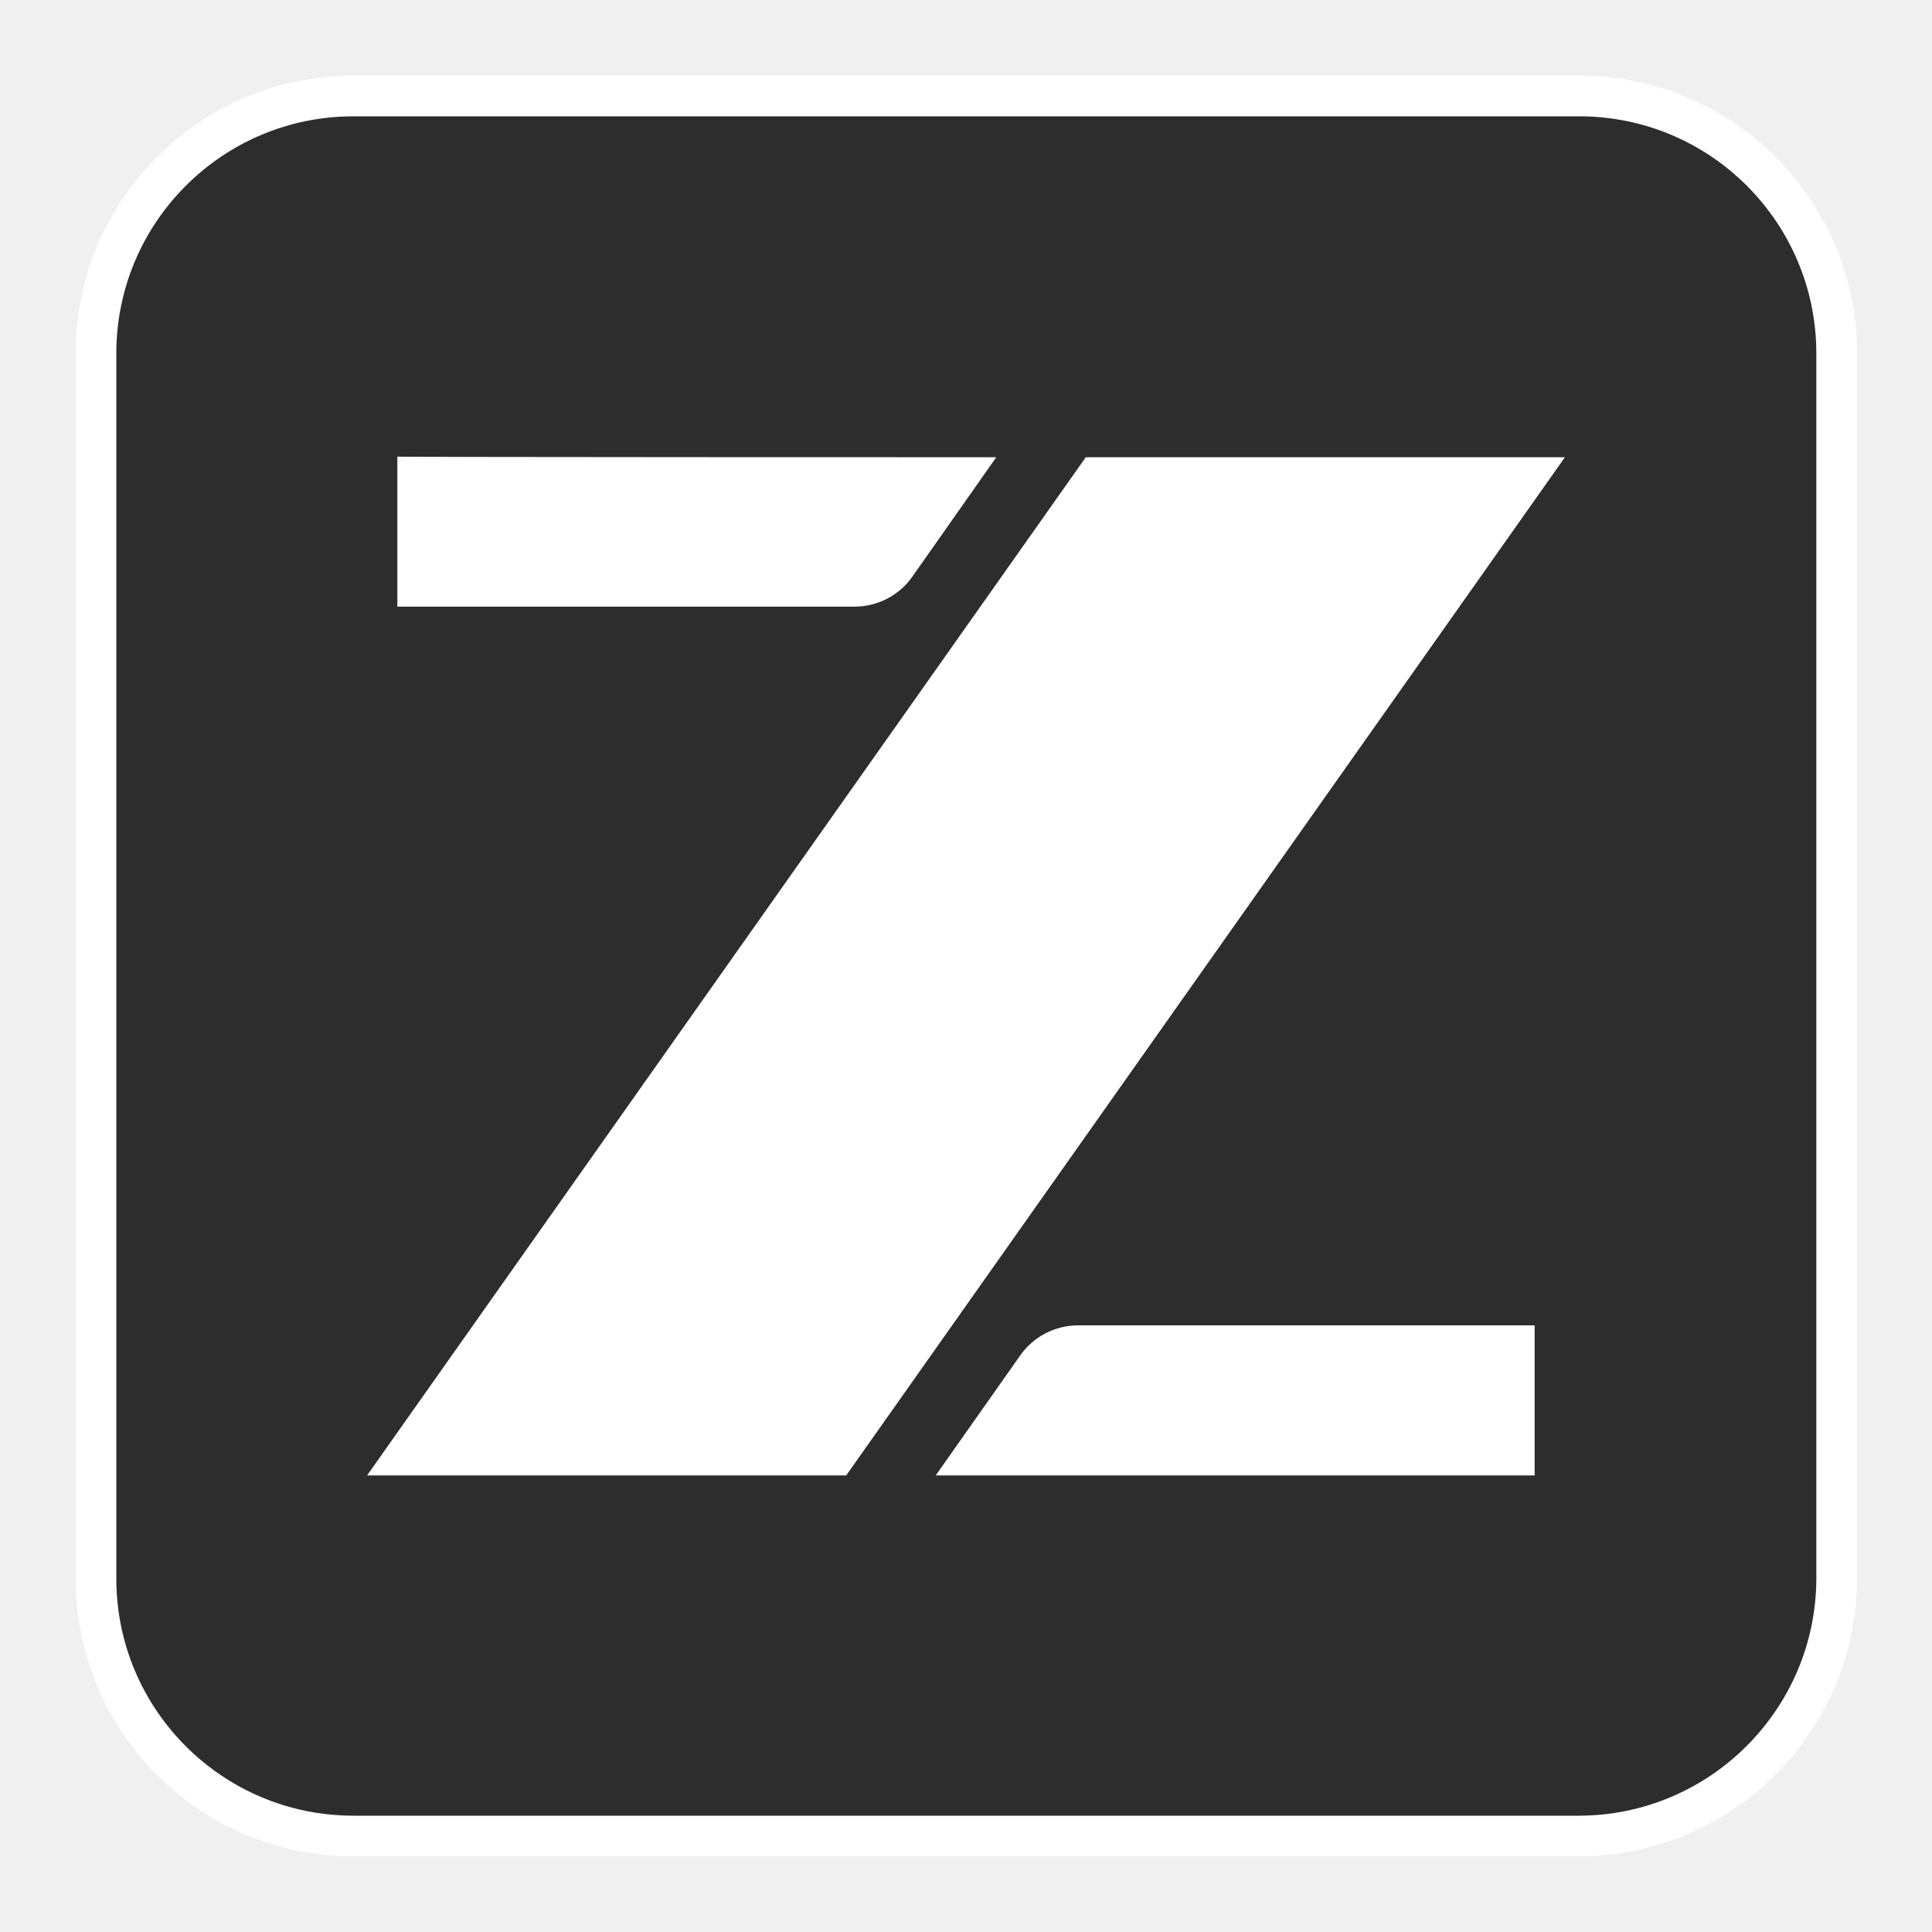
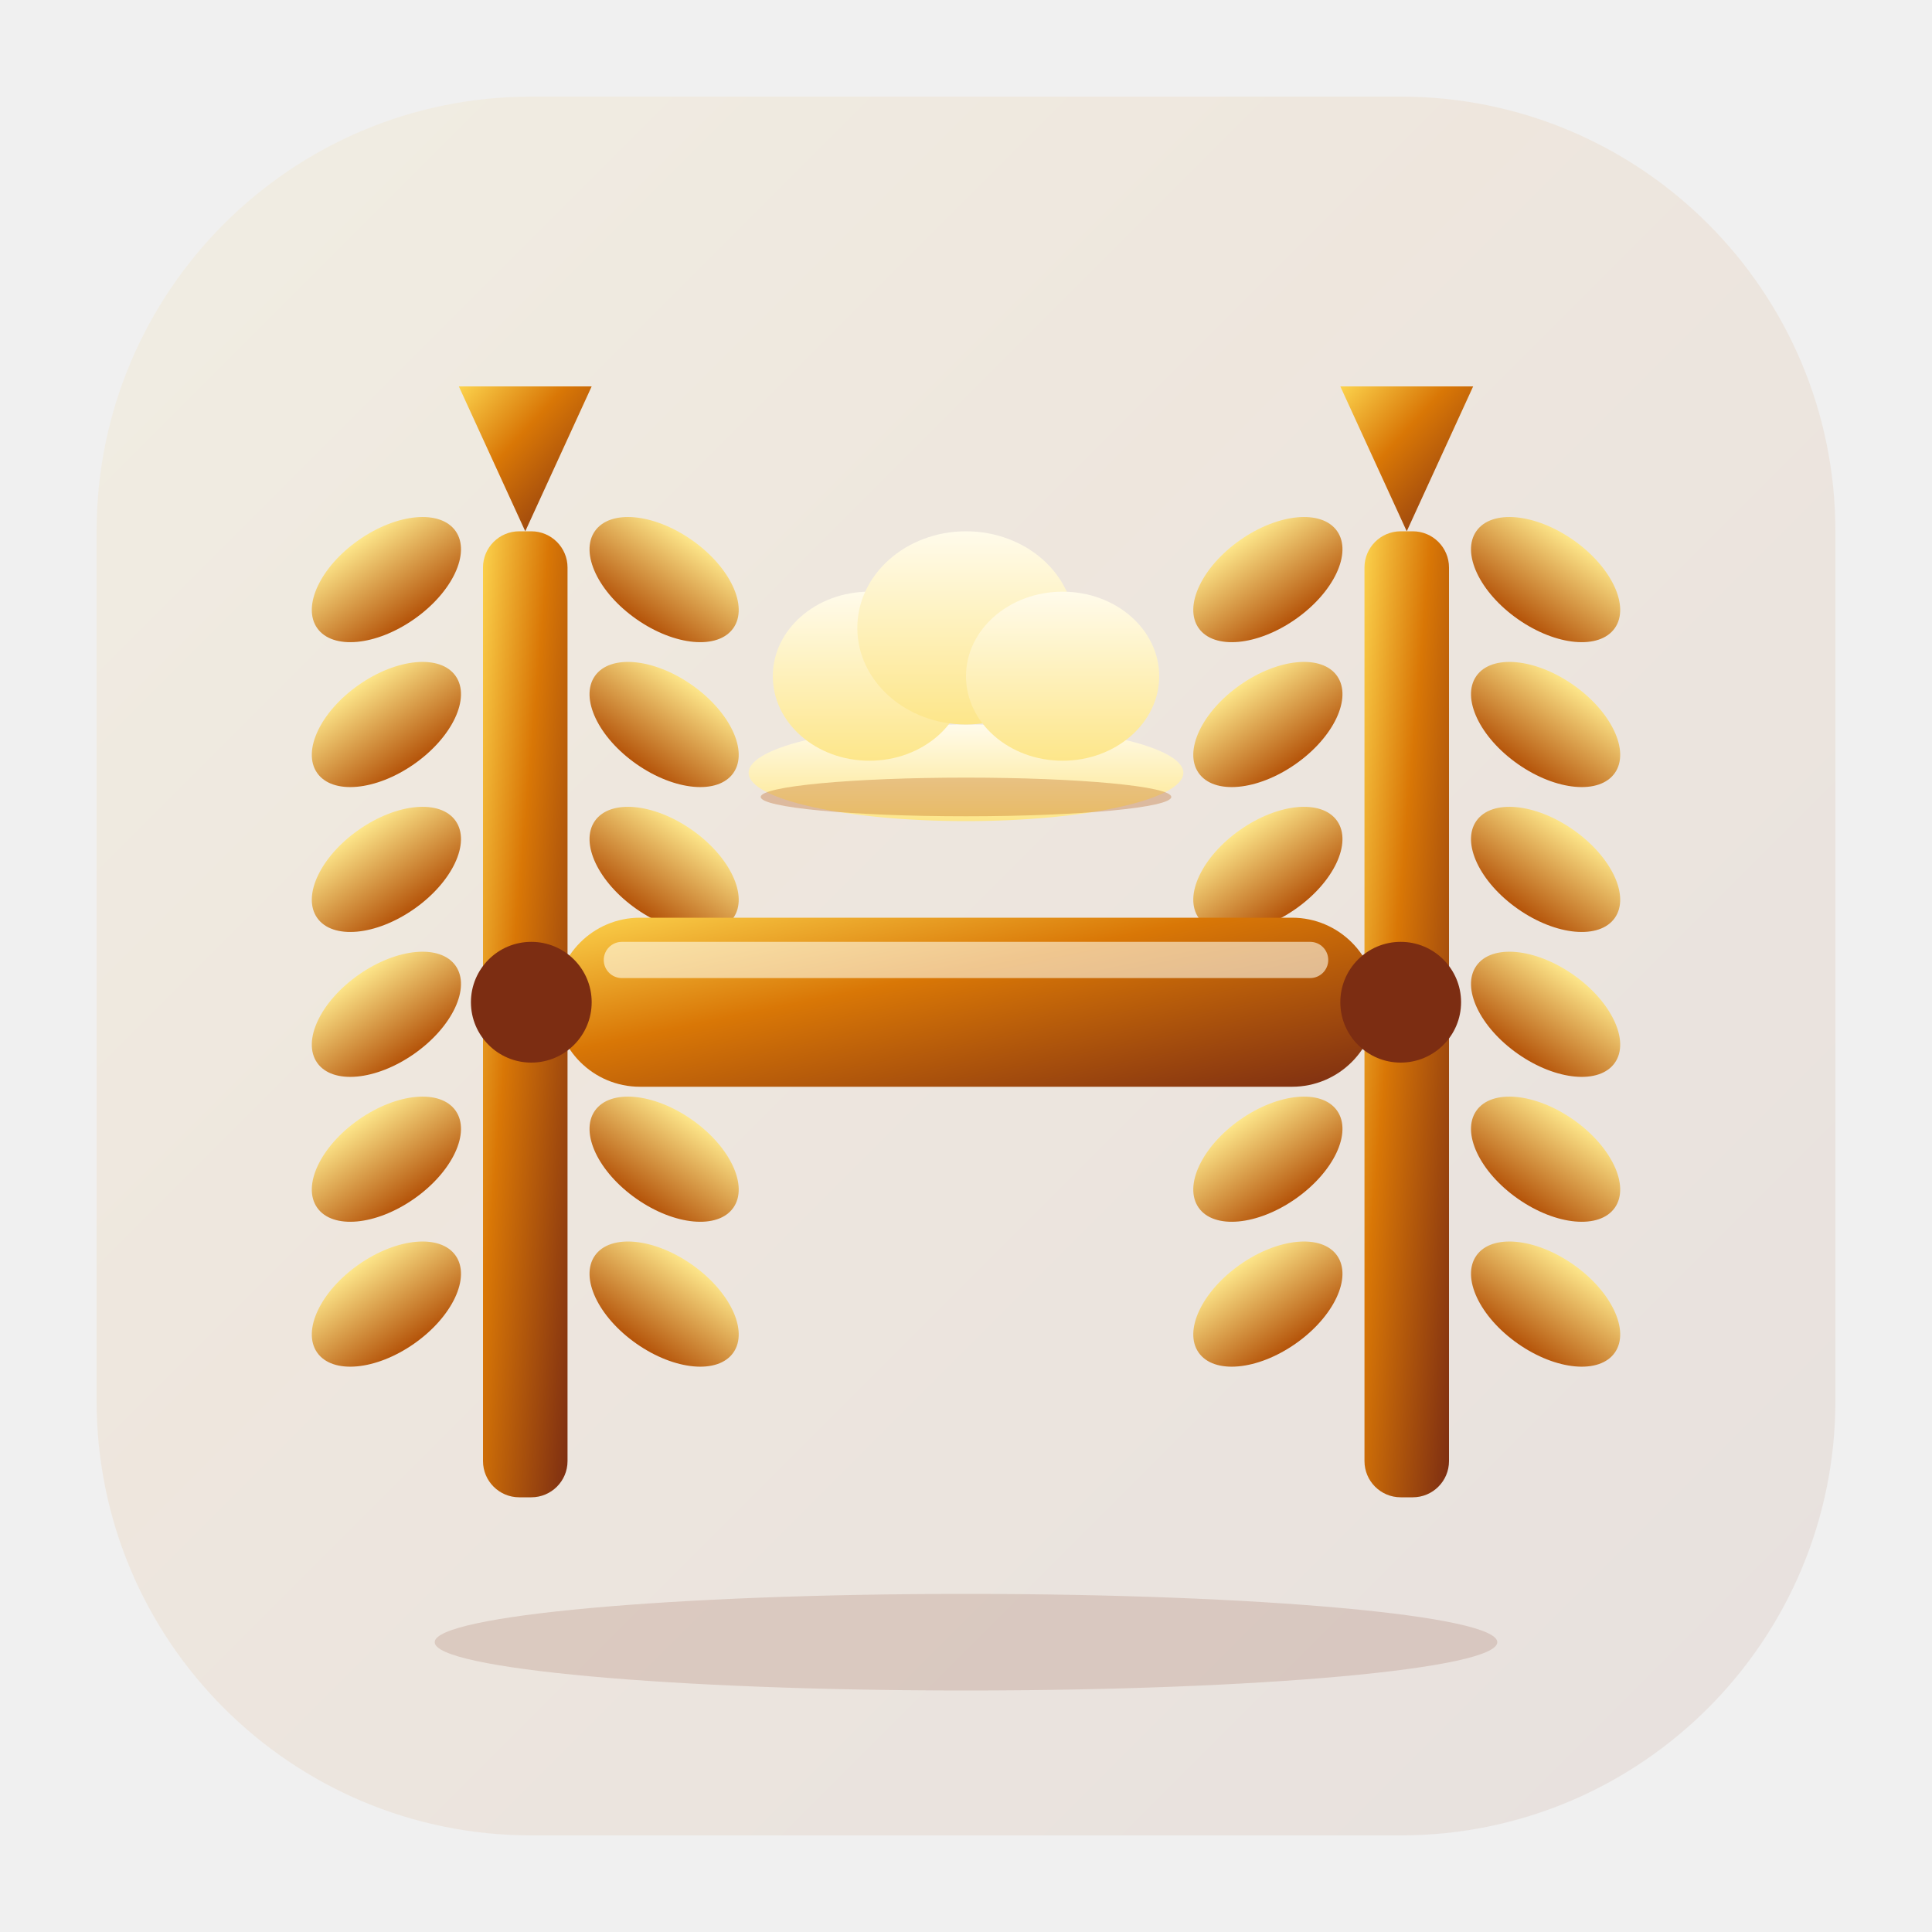
- <svg xmlns="http://www.w3.org/2000/svg" version="1.1" x="0px" y="0px" viewBox="0 0 30 30" style="enable-background:new 0 0 30 30;" xml:space="preserve">
+ <svg xmlns="http://www.w3.org/2000/svg" version="1.1" x="0px" y="0px" viewBox="0 0 80 80">
  <defs>
-     <style type="text/css">
-     .st194{fill:#2D2D2D;stroke:#FFFFFF;stroke-width:0.632;stroke-miterlimit:10;}
-     .st23{fill:#FFFFFF;}
- 
-     .z-breathe {
-       animation: breathe 2.5s ease-in-out infinite;
-     }
- 
-     @keyframes breathe {
-       0%, 100% { opacity: 0.7; }
-       50% { opacity: 1; }
-     }
-   </style>
+     <linearGradient id="hira-copper" x1="0" y1="0" x2="1" y2="1">
+       <stop offset="0%" stop-color="#fcd34d" />
+       <stop offset="40%" stop-color="#d97706" />
+       <stop offset="100%" stop-color="#7c2d12" />
+     </linearGradient>
+     <linearGradient id="hira-amber" x1="0" y1="0" x2="0" y2="1">
+       <stop offset="0%" stop-color="#fde68a" />
+       <stop offset="100%" stop-color="#b45309" />
+     </linearGradient>
+     <linearGradient id="hira-cream" x1="0" y1="0" x2="0" y2="1">
+       <stop offset="0%" stop-color="#fffbeb" />
+       <stop offset="100%" stop-color="#fde68a" />
+     </linearGradient>
  </defs>
+   <rect x="4" y="4" width="72" height="72" rx="18" fill="url(#hira-copper)" opacity="0.08" />
  <g>
-     <path class="st194" d="M24.51,28.51H5.49c-2.21,0-4-1.79-4-4V5.49c0-2.21,1.79-4,4-4h19.03c2.21,0,4,1.79,4,4v19.03     C28.51,26.72,26.72,28.51,24.51,28.51z" />
-     <g class="z-breathe">
-       <path class="st23" d="M15.47,7.1l-1.3,1.85c-0.2,0.29-0.54,0.47-0.9,0.47h-7.1V7.09C6.16,7.1,15.47,7.1,15.47,7.1z" />
-       <polygon class="st23" points="24.3,7.1 13.14,22.91 5.7,22.91 16.86,7.1" />
-       <path class="st23" d="M14.53,22.91l1.31-1.86c0.2-0.29,0.54-0.47,0.9-0.47h7.09v2.33H14.53z" />
-     </g>
+     <rect x="20" y="22" width="3.5" height="40" rx="1.5" fill="url(#hira-copper)" />
+     <ellipse cx="16" cy="24" rx="3.5" ry="2" fill="url(#hira-amber)" transform="rotate(-35 16 24)" />
+     <ellipse cx="27.5" cy="24" rx="3.5" ry="2" fill="url(#hira-amber)" transform="rotate(35 27.5 24)" />
+     <ellipse cx="16" cy="30" rx="3.5" ry="2" fill="url(#hira-amber)" transform="rotate(-35 16 30)" />
+     <ellipse cx="27.5" cy="30" rx="3.5" ry="2" fill="url(#hira-amber)" transform="rotate(35 27.5 30)" />
+     <ellipse cx="16" cy="36" rx="3.5" ry="2" fill="url(#hira-amber)" transform="rotate(-35 16 36)" />
+     <ellipse cx="27.5" cy="36" rx="3.5" ry="2" fill="url(#hira-amber)" transform="rotate(35 27.5 36)" />
+     <ellipse cx="16" cy="42" rx="3.5" ry="2" fill="url(#hira-amber)" transform="rotate(-35 16 42)" />
+     <ellipse cx="27.5" cy="42" rx="3.5" ry="2" fill="url(#hira-amber)" transform="rotate(35 27.5 42)" />
+     <ellipse cx="16" cy="48" rx="3.5" ry="2" fill="url(#hira-amber)" transform="rotate(-35 16 48)" />
+     <ellipse cx="27.5" cy="48" rx="3.5" ry="2" fill="url(#hira-amber)" transform="rotate(35 27.5 48)" />
+     <ellipse cx="16" cy="54" rx="3.5" ry="2" fill="url(#hira-amber)" transform="rotate(-35 16 54)" />
+     <ellipse cx="27.5" cy="54" rx="3.5" ry="2" fill="url(#hira-amber)" transform="rotate(35 27.5 54)" />
+     <path d="M 21.75 22 L 19 16 L 24.5 16 Z" fill="url(#hira-copper)" />
  </g>
+   <g>
+     <rect x="56.5" y="22" width="3.5" height="40" rx="1.5" fill="url(#hira-copper)" />
+     <ellipse cx="52.5" cy="24" rx="3.5" ry="2" fill="url(#hira-amber)" transform="rotate(-35 52.5 24)" />
+     <ellipse cx="64" cy="24" rx="3.5" ry="2" fill="url(#hira-amber)" transform="rotate(35 64 24)" />
+     <ellipse cx="52.5" cy="30" rx="3.5" ry="2" fill="url(#hira-amber)" transform="rotate(-35 52.5 30)" />
+     <ellipse cx="64" cy="30" rx="3.5" ry="2" fill="url(#hira-amber)" transform="rotate(35 64 30)" />
+     <ellipse cx="52.5" cy="36" rx="3.5" ry="2" fill="url(#hira-amber)" transform="rotate(-35 52.5 36)" />
+     <ellipse cx="64" cy="36" rx="3.5" ry="2" fill="url(#hira-amber)" transform="rotate(35 64 36)" />
+     <ellipse cx="52.5" cy="42" rx="3.5" ry="2" fill="url(#hira-amber)" transform="rotate(-35 52.5 42)" />
+     <ellipse cx="64" cy="42" rx="3.5" ry="2" fill="url(#hira-amber)" transform="rotate(35 64 42)" />
+     <ellipse cx="52.5" cy="48" rx="3.5" ry="2" fill="url(#hira-amber)" transform="rotate(-35 52.5 48)" />
+     <ellipse cx="64" cy="48" rx="3.5" ry="2" fill="url(#hira-amber)" transform="rotate(35 64 48)" />
+     <ellipse cx="52.5" cy="54" rx="3.5" ry="2" fill="url(#hira-amber)" transform="rotate(-35 52.5 54)" />
+     <ellipse cx="64" cy="54" rx="3.5" ry="2" fill="url(#hira-amber)" transform="rotate(35 64 54)" />
+     <path d="M 58.25 22 L 55.5 16 L 61 16 Z" fill="url(#hira-copper)" />
+   </g>
+   <g>
+     <rect x="23" y="38" width="34" height="7" rx="3.5" fill="url(#hira-copper)" />
+     <circle cx="22" cy="41.5" r="2.5" fill="#7c2d12" />
+     <circle cx="58" cy="41.5" r="2.5" fill="#7c2d12" />
+     <rect x="25" y="39" width="30" height="1.5" rx="0.75" fill="#fffbeb" opacity="0.6" />
+     <ellipse cx="40" cy="32" rx="9" ry="2" fill="url(#hira-cream)" />
+     <ellipse cx="36" cy="28" rx="4" ry="3.5" fill="url(#hira-cream)" />
+     <ellipse cx="40" cy="26" rx="4.5" ry="4" fill="url(#hira-cream)" />
+     <ellipse cx="44" cy="28" rx="4" ry="3.5" fill="url(#hira-cream)" />
+     <ellipse cx="40" cy="33" rx="8.5" ry="0.8" fill="#b45309" opacity="0.3" />
+   </g>
+   <ellipse cx="40" cy="68" rx="22" ry="2" fill="#7c2d12" opacity="0.15" />
</svg>
